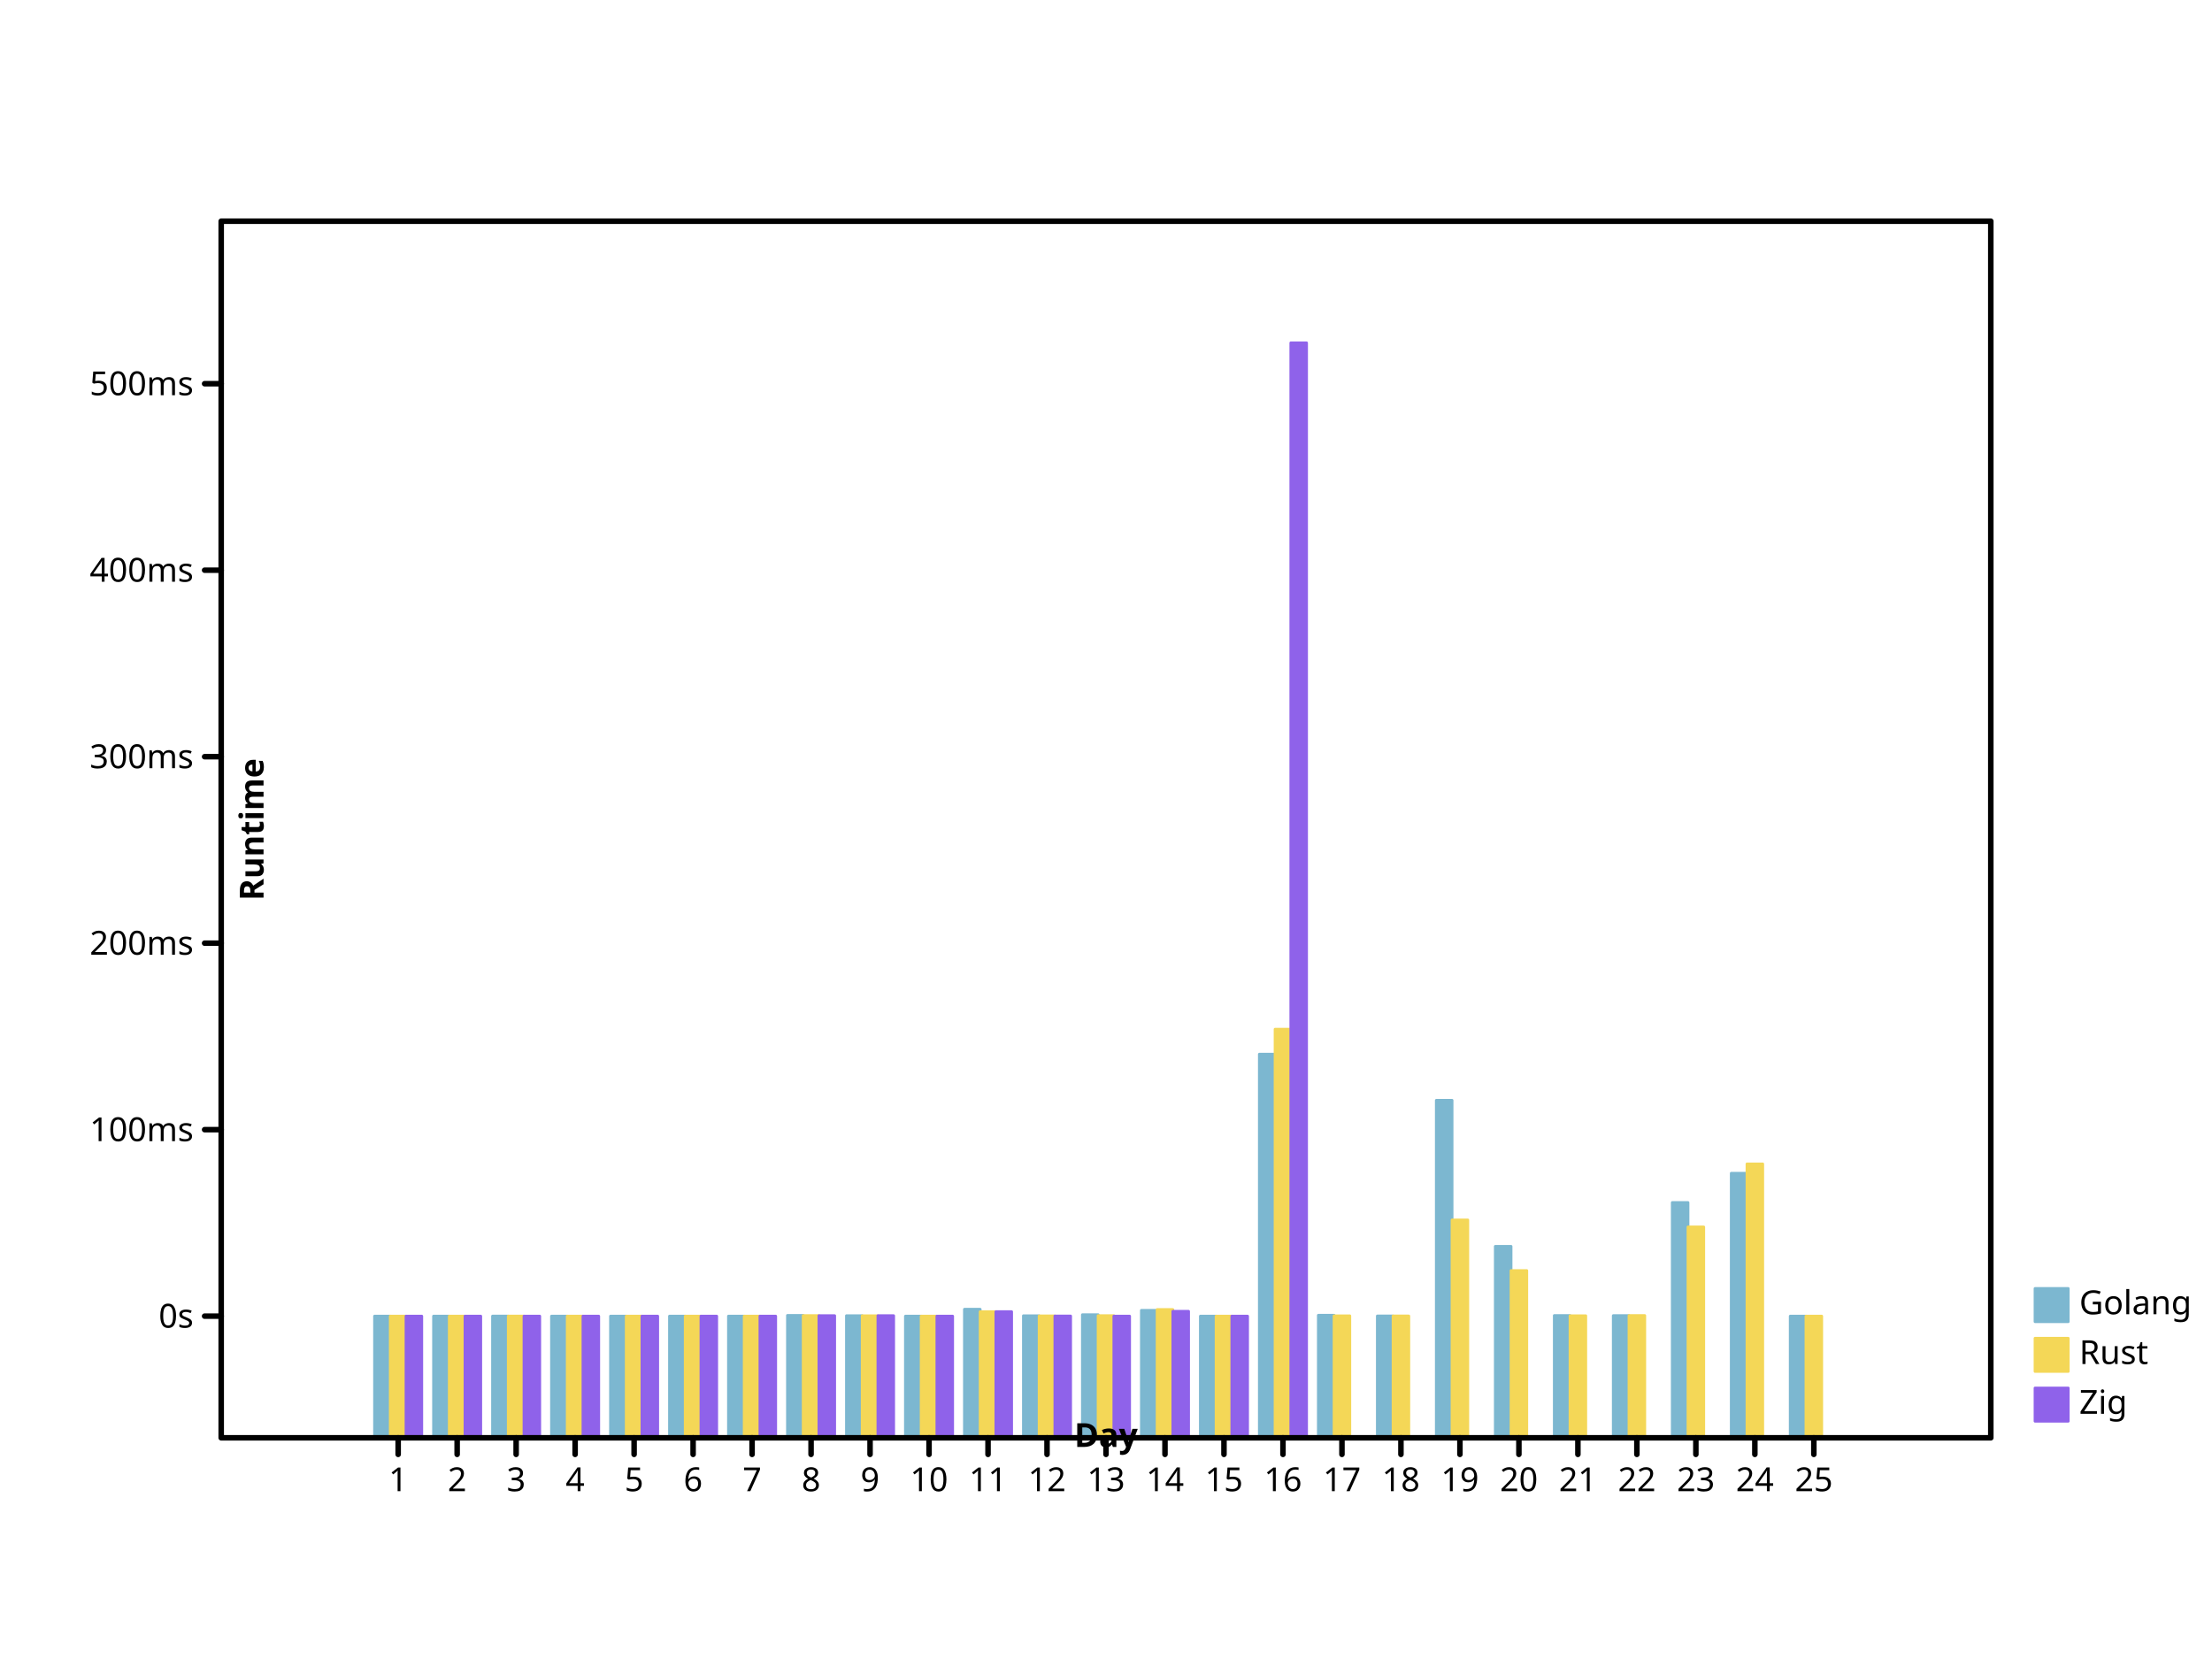
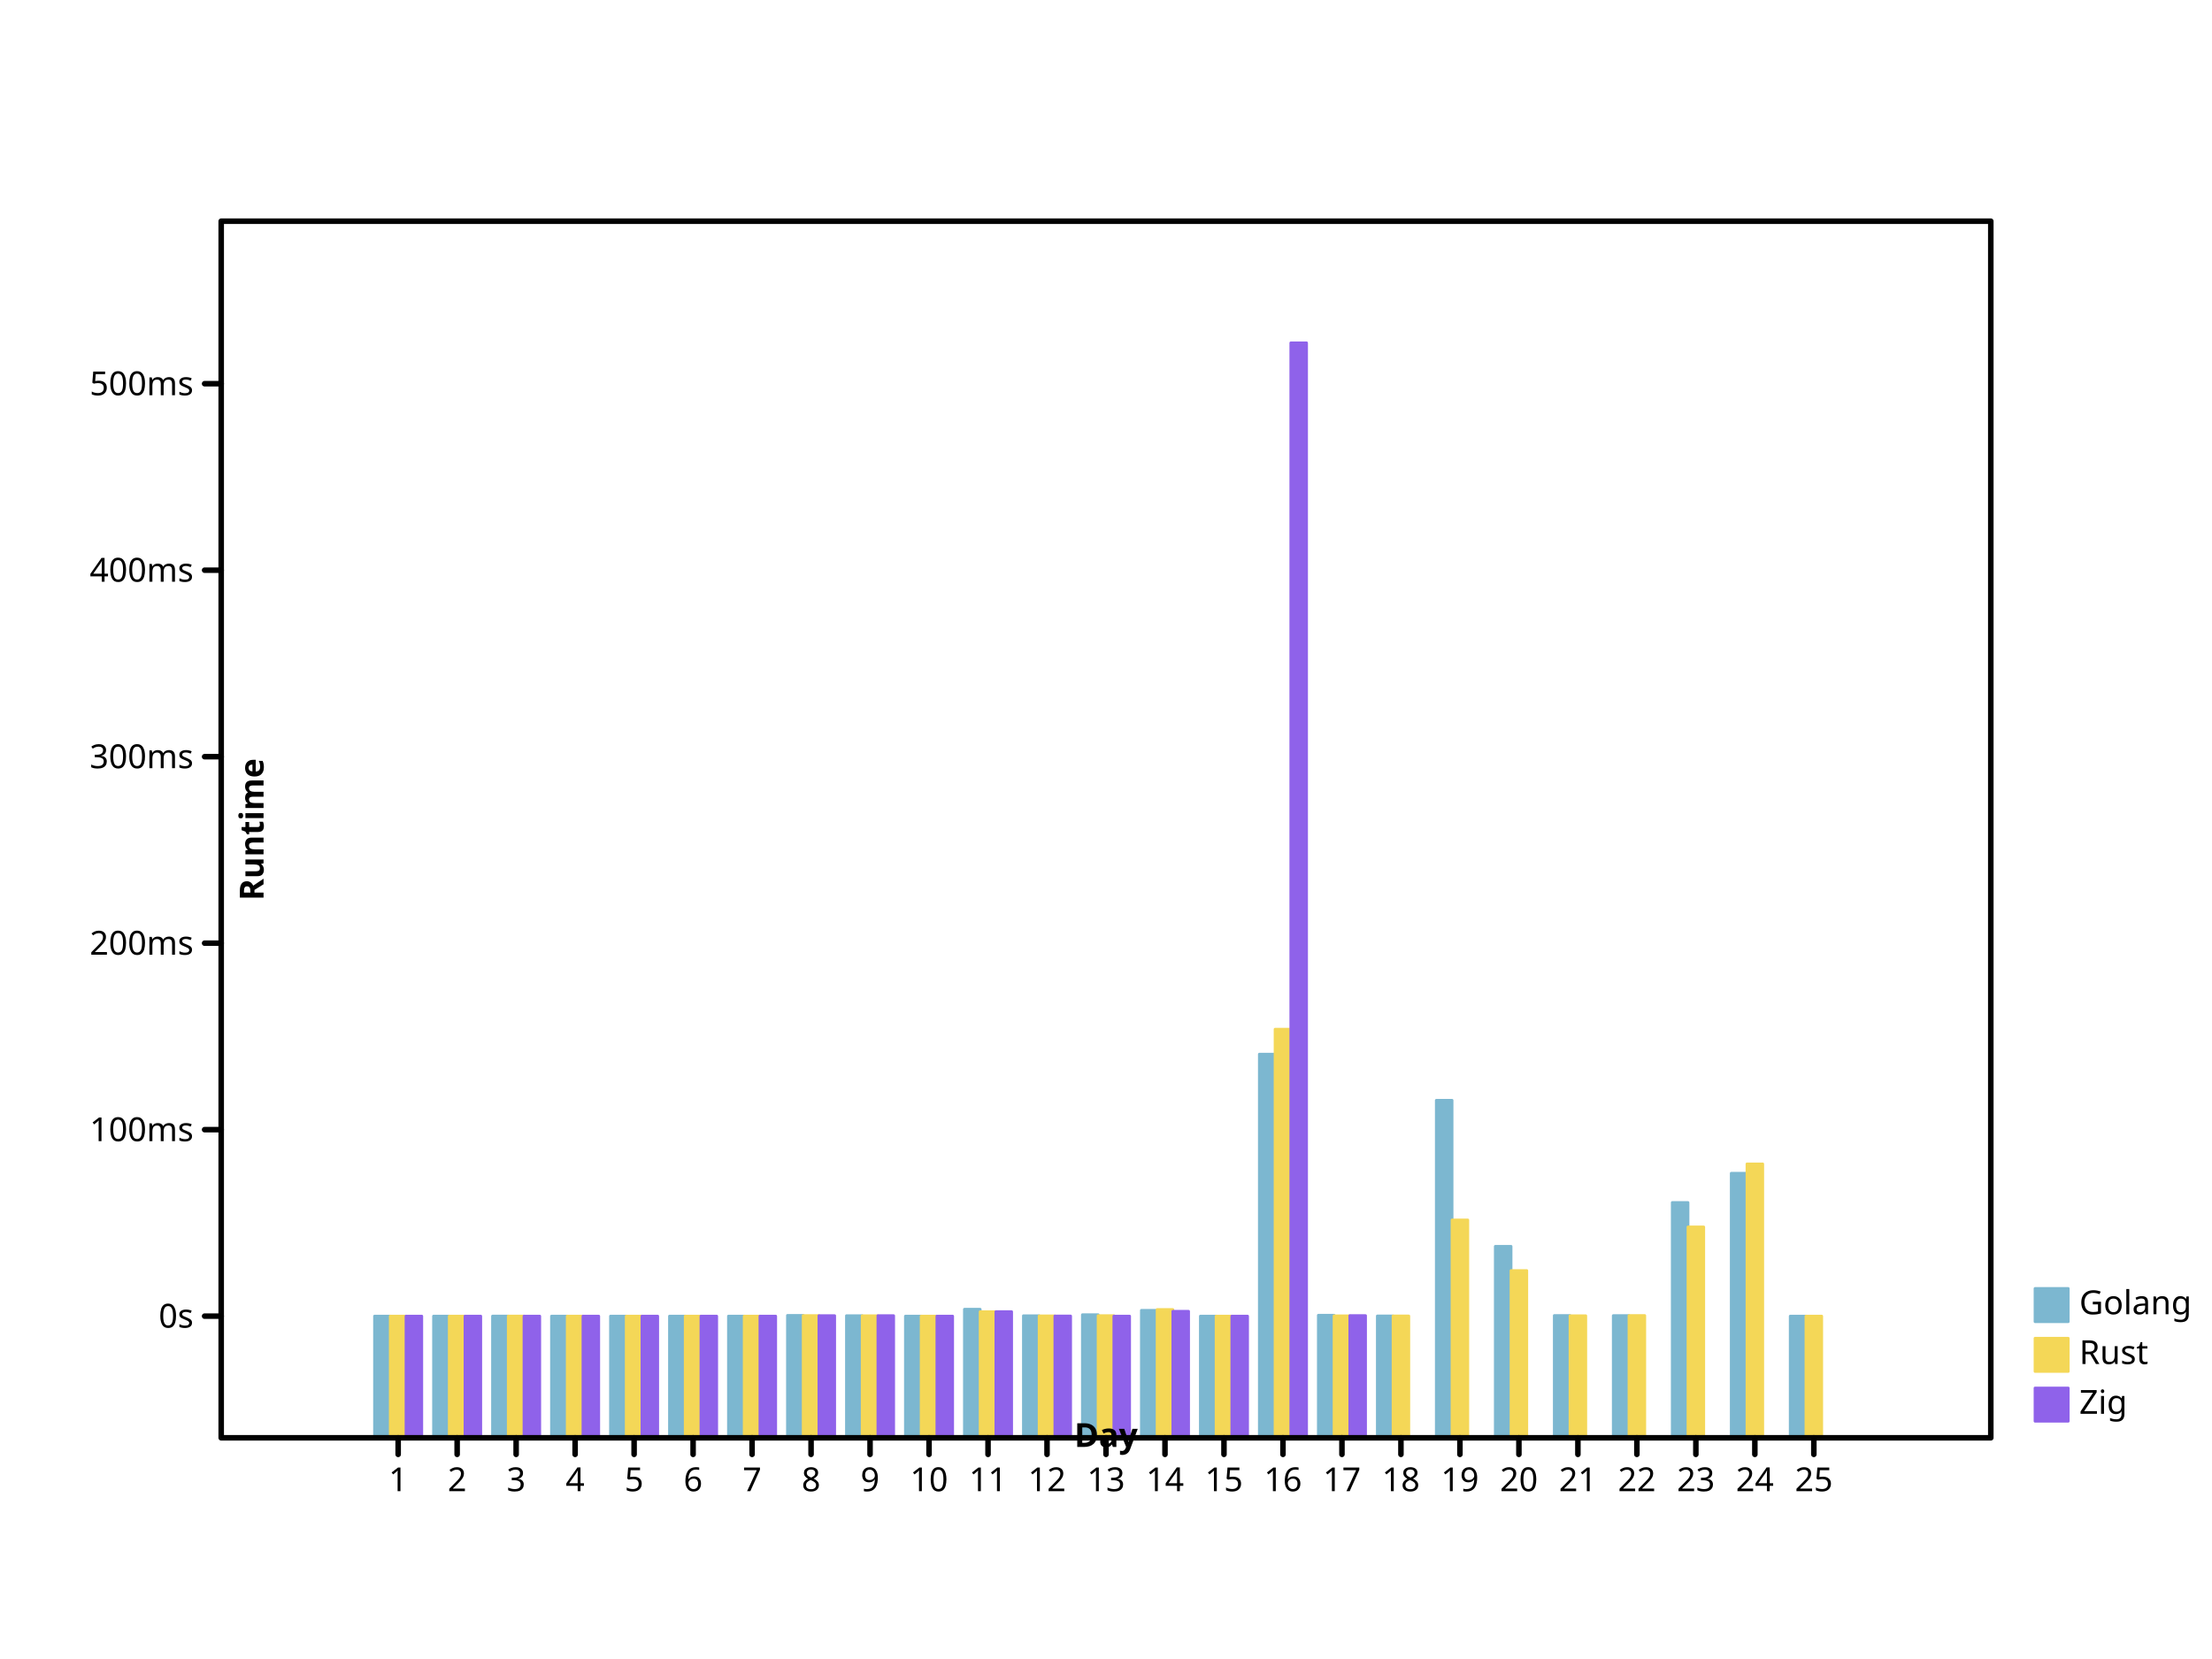
- <svg xmlns="http://www.w3.org/2000/svg" preserveAspectRatio="xMidYMid meet" width="800" height="600" viewbox="0 0 800 600">
+ <svg xmlns="http://www.w3.org/2000/svg" width="800" height="600" viewbox="0 0 800 600" preserveAspectRatio="xMidYMid meet">
  <defs>
-     <marker id="circle" viewBox="0 0 10 10 " refX="5" refY="5" markerUnits="userSpaceOnUse" markerWidth="2%" markerHeight="2%">
-       <circle r="3" fill="none" stroke="black" cx="5" cy="5" />
+     <marker refY="5" markerUnits="userSpaceOnUse" markerWidth="2%" markerHeight="2%" id="circle" viewBox="0 0 10 10 " refX="5">
+       <circle cy="5" r="3" fill="none" stroke="black" cx="5" />
    </marker>
-     <marker refY="5" markerUnits="userSpaceOnUse" markerWidth="2%" markerHeight="2%" id="filled-circle" viewBox="0 0 10 10 " refX="5">
+     <marker markerHeight="2%" id="filled-circle" viewBox="0 0 10 10 " refX="5" refY="5" markerUnits="userSpaceOnUse" markerWidth="2%">
      <circle cx="5" cy="5" r="3" fill="black" stroke="none" />
    </marker>
-     <marker viewBox="0 0 10 10 " refX="5" refY="5" markerUnits="userSpaceOnUse" markerWidth="2%" markerHeight="2%" id="square">
-       <rect y="2" width="6" height="6" fill="none" stroke="black" x="2" />
+     <marker refX="5" refY="5" markerUnits="userSpaceOnUse" markerWidth="2%" markerHeight="2%" id="square" viewBox="0 0 10 10 ">
+       <rect fill="none" stroke="black" x="2" y="2" width="6" height="6" />
    </marker>
    <marker refY="5" markerUnits="userSpaceOnUse" markerWidth="2%" markerHeight="2%" id="filled-square" viewBox="0 0 10 10 " refX="5">
-       <rect y="2" width="6" height="6" fill="black" stroke="none" x="2" />
+       <rect height="6" fill="black" stroke="none" x="2" y="2" width="6" />
    </marker>
  </defs>
-   <g stroke-linejoin="round" transform="translate(80 520 )scale(1 -1 )" fill="hsl(198, 47%, 65%)" stroke="hsl(198, 47%, 65%)" stroke-width="1px" stroke-linecap="round">
-     <rect height="4.400604e+01" vector-effect="non-scaling-stroke" x="5.546667e+01" y="0" width="5.688889e+00" />
-     <rect height="4.400127e+01" vector-effect="non-scaling-stroke" x="7.680000e+01" y="0" width="5.688889e+00" />
-     <rect y="0" width="5.688889e+00" height="4.401595e+01" vector-effect="non-scaling-stroke" x="9.813333e+01" />
-     <rect vector-effect="non-scaling-stroke" x="1.194667e+02" y="0" width="5.688889e+00" height="4.400598e+01" />
-     <rect vector-effect="non-scaling-stroke" x="1.408000e+02" y="0" width="5.688889e+00" height="4.400321e+01" />
-     <rect vector-effect="non-scaling-stroke" x="1.621333e+02" y="0" width="5.688889e+00" height="4.400319e+01" />
-     <rect y="0" width="5.688889e+00" height="4.400958e+01" vector-effect="non-scaling-stroke" x="1.834667e+02" />
+   <g stroke-linecap="round" stroke-linejoin="round" transform="translate(80 520 )scale(1 -1 )" fill="hsl(198, 47%, 65%)" stroke="hsl(198, 47%, 65%)" stroke-width="1px">
+     <rect vector-effect="non-scaling-stroke" x="5.546667e+01" y="0" width="5.688889e+00" height="4.400604e+01" />
+     <rect x="7.680000e+01" y="0" width="5.688889e+00" height="4.400127e+01" vector-effect="non-scaling-stroke" />
+     <rect x="9.813333e+01" y="0" width="5.688889e+00" height="4.401595e+01" vector-effect="non-scaling-stroke" />
+     <rect x="1.194667e+02" y="0" width="5.688889e+00" height="4.400598e+01" vector-effect="non-scaling-stroke" />
+     <rect y="0" width="5.688889e+00" height="4.400321e+01" vector-effect="non-scaling-stroke" x="1.408000e+02" />
+     <rect height="4.400319e+01" vector-effect="non-scaling-stroke" x="1.621333e+02" y="0" width="5.688889e+00" />
+     <rect vector-effect="non-scaling-stroke" x="1.834667e+02" y="0" width="5.688889e+00" height="4.400958e+01" />
    <rect vector-effect="non-scaling-stroke" x="2.048000e+02" y="0" width="5.688889e+00" height="4.426172e+01" />
-     <rect x="2.261333e+02" y="0" width="5.688889e+00" height="4.415742e+01" vector-effect="non-scaling-stroke" />
+     <rect vector-effect="non-scaling-stroke" x="2.261333e+02" y="0" width="5.688889e+00" height="4.415742e+01" />
    <rect vector-effect="non-scaling-stroke" x="2.474667e+02" y="0" width="5.688889e+00" height="4.400055e+01" />
-     <rect x="2.688000e+02" y="0" width="5.688889e+00" height="4.648757e+01" vector-effect="non-scaling-stroke" />
-     <rect height="4.413994e+01" vector-effect="non-scaling-stroke" x="2.901333e+02" y="0" width="5.688889e+00" />
-     <rect height="4.451495e+01" vector-effect="non-scaling-stroke" x="3.114667e+02" y="0" width="5.688889e+00" />
-     <rect height="4.609563e+01" vector-effect="non-scaling-stroke" x="3.328000e+02" y="0" width="5.688889e+00" />
-     <rect vector-effect="non-scaling-stroke" x="3.541333e+02" y="0" width="5.688889e+00" height="4.400128e+01" />
+     <rect height="4.648757e+01" vector-effect="non-scaling-stroke" x="2.688000e+02" y="0" width="5.688889e+00" />
+     <rect width="5.688889e+00" height="4.413994e+01" vector-effect="non-scaling-stroke" x="2.901333e+02" y="0" />
+     <rect vector-effect="non-scaling-stroke" x="3.114667e+02" y="0" width="5.688889e+00" height="4.451495e+01" />
+     <rect vector-effect="non-scaling-stroke" x="3.328000e+02" y="0" width="5.688889e+00" height="4.609563e+01" />
+     <rect height="4.400128e+01" vector-effect="non-scaling-stroke" x="3.541333e+02" y="0" width="5.688889e+00" />
    <rect width="5.688889e+00" height="1.387415e+02" vector-effect="non-scaling-stroke" x="3.754667e+02" y="0" />
-     <rect vector-effect="non-scaling-stroke" x="3.968000e+02" y="0" width="5.688889e+00" height="4.431564e+01" />
-     <rect y="0" width="5.688889e+00" height="4.405911e+01" vector-effect="non-scaling-stroke" x="4.181333e+02" />
-     <rect vector-effect="non-scaling-stroke" x="4.394667e+02" y="0" width="5.688889e+00" height="1.220573e+02" />
-     <rect x="4.608000e+02" y="0" width="5.688889e+00" height="6.924531e+01" vector-effect="non-scaling-stroke" />
-     <rect vector-effect="non-scaling-stroke" x="4.821333e+02" y="0" width="5.688889e+00" height="4.422195e+01" />
-     <rect vector-effect="non-scaling-stroke" x="5.034667e+02" y="0" width="5.688889e+00" height="4.418540e+01" />
-     <rect width="5.688889e+00" height="8.509058e+01" vector-effect="non-scaling-stroke" x="5.248000e+02" y="0" />
-     <rect y="0" width="5.688889e+00" height="9.567921e+01" vector-effect="non-scaling-stroke" x="5.461333e+02" />
-     <rect y="0" width="5.688889e+00" height="4.400112e+01" vector-effect="non-scaling-stroke" x="5.674667e+02" />
+     <rect y="0" width="5.688889e+00" height="4.431564e+01" vector-effect="non-scaling-stroke" x="3.968000e+02" />
+     <rect vector-effect="non-scaling-stroke" x="4.181333e+02" y="0" width="5.688889e+00" height="4.405911e+01" />
+     <rect height="1.220573e+02" vector-effect="non-scaling-stroke" x="4.394667e+02" y="0" width="5.688889e+00" />
+     <rect height="6.924531e+01" vector-effect="non-scaling-stroke" x="4.608000e+02" y="0" width="5.688889e+00" />
+     <rect y="0" width="5.688889e+00" height="4.422195e+01" vector-effect="non-scaling-stroke" x="4.821333e+02" />
+     <rect y="0" width="5.688889e+00" height="4.418540e+01" vector-effect="non-scaling-stroke" x="5.034667e+02" />
+     <rect x="5.248000e+02" y="0" width="5.688889e+00" height="8.509058e+01" vector-effect="non-scaling-stroke" />
+     <rect vector-effect="non-scaling-stroke" x="5.461333e+02" y="0" width="5.688889e+00" height="9.567921e+01" />
+     <rect height="4.400112e+01" vector-effect="non-scaling-stroke" x="5.674667e+02" y="0" width="5.688889e+00" />
  </g>
-   <g fill="hsl(49, 88%, 65%)" stroke="hsl(49, 88%, 65%)" stroke-width="1px" stroke-linecap="round" stroke-linejoin="round" transform="translate(80 520 )scale(1 -1 )">
-     <rect x="6.115556e+01" y="0" width="5.688889e+00" height="4.400421e+01" vector-effect="non-scaling-stroke" />
-     <rect vector-effect="non-scaling-stroke" x="8.248889e+01" y="0" width="5.688889e+00" height="4.400043e+01" />
-     <rect y="0" width="5.688889e+00" height="4.403102e+01" vector-effect="non-scaling-stroke" x="1.038222e+02" />
+   <g stroke-linejoin="round" transform="translate(80 520 )scale(1 -1 )" fill="hsl(49, 88%, 65%)" stroke="hsl(49, 88%, 65%)" stroke-width="1px" stroke-linecap="round">
+     <rect height="4.400421e+01" vector-effect="non-scaling-stroke" x="6.115556e+01" y="0" width="5.688889e+00" />
+     <rect x="8.248889e+01" y="0" width="5.688889e+00" height="4.400043e+01" vector-effect="non-scaling-stroke" />
+     <rect width="5.688889e+00" height="4.403102e+01" vector-effect="non-scaling-stroke" x="1.038222e+02" y="0" />
    <rect vector-effect="non-scaling-stroke" x="1.251556e+02" y="0" width="5.688889e+00" height="4.400404e+01" />
-     <rect vector-effect="non-scaling-stroke" x="1.464889e+02" y="0" width="5.688889e+00" height="4.400221e+01" />
-     <rect x="1.678222e+02" y="0" width="5.688889e+00" height="4.400379e+01" vector-effect="non-scaling-stroke" />
-     <rect width="5.688889e+00" height="4.400537e+01" vector-effect="non-scaling-stroke" x="1.891556e+02" y="0" />
-     <rect width="5.688889e+00" height="4.419925e+01" vector-effect="non-scaling-stroke" x="2.104889e+02" y="0" />
-     <rect vector-effect="non-scaling-stroke" x="2.318222e+02" y="0" width="5.688889e+00" height="4.412653e+01" />
-     <rect x="2.531556e+02" y="0" width="5.688889e+00" height="4.400044e+01" vector-effect="non-scaling-stroke" />
-     <rect vector-effect="non-scaling-stroke" x="2.744889e+02" y="0" width="5.688889e+00" height="4.560524e+01" />
-     <rect height="4.408313e+01" vector-effect="non-scaling-stroke" x="2.958222e+02" y="0" width="5.688889e+00" />
-     <rect y="0" width="5.688889e+00" height="4.417101e+01" vector-effect="non-scaling-stroke" x="3.171556e+02" />
-     <rect height="4.638157e+01" vector-effect="non-scaling-stroke" x="3.384889e+02" y="0" width="5.688889e+00" />
-     <rect vector-effect="non-scaling-stroke" x="3.598222e+02" y="0" width="5.688889e+00" height="4.400061e+01" />
-     <rect y="0" width="5.688889e+00" height="1.477691e+02" vector-effect="non-scaling-stroke" x="3.811556e+02" />
-     <rect x="4.024889e+02" y="0" width="5.688889e+00" height="4.411254e+01" vector-effect="non-scaling-stroke" />
-     <rect x="4.238222e+02" y="0" width="5.688889e+00" height="4.405852e+01" vector-effect="non-scaling-stroke" />
-     <rect y="0" width="5.688889e+00" height="7.877606e+01" vector-effect="non-scaling-stroke" x="4.451556e+02" />
-     <rect height="6.048014e+01" vector-effect="non-scaling-stroke" x="4.664889e+02" y="0" width="5.688889e+00" />
+     <rect y="0" width="5.688889e+00" height="4.400221e+01" vector-effect="non-scaling-stroke" x="1.464889e+02" />
+     <rect width="5.688889e+00" height="4.400379e+01" vector-effect="non-scaling-stroke" x="1.678222e+02" y="0" />
+     <rect vector-effect="non-scaling-stroke" x="1.891556e+02" y="0" width="5.688889e+00" height="4.400537e+01" />
+     <rect vector-effect="non-scaling-stroke" x="2.104889e+02" y="0" width="5.688889e+00" height="4.419925e+01" />
+     <rect x="2.318222e+02" y="0" width="5.688889e+00" height="4.412653e+01" vector-effect="non-scaling-stroke" />
+     <rect y="0" width="5.688889e+00" height="4.400044e+01" vector-effect="non-scaling-stroke" x="2.531556e+02" />
+     <rect width="5.688889e+00" height="4.560524e+01" vector-effect="non-scaling-stroke" x="2.744889e+02" y="0" />
+     <rect y="0" width="5.688889e+00" height="4.408313e+01" vector-effect="non-scaling-stroke" x="2.958222e+02" />
+     <rect width="5.688889e+00" height="4.417101e+01" vector-effect="non-scaling-stroke" x="3.171556e+02" y="0" />
+     <rect vector-effect="non-scaling-stroke" x="3.384889e+02" y="0" width="5.688889e+00" height="4.638157e+01" />
+     <rect height="4.400061e+01" vector-effect="non-scaling-stroke" x="3.598222e+02" y="0" width="5.688889e+00" />
+     <rect vector-effect="non-scaling-stroke" x="3.811556e+02" y="0" width="5.688889e+00" height="1.477691e+02" />
+     <rect vector-effect="non-scaling-stroke" x="4.024889e+02" y="0" width="5.688889e+00" height="4.411254e+01" />
+     <rect width="5.688889e+00" height="4.405852e+01" vector-effect="non-scaling-stroke" x="4.238222e+02" y="0" />
+     <rect vector-effect="non-scaling-stroke" x="4.451556e+02" y="0" width="5.688889e+00" height="7.877606e+01" />
+     <rect y="0" width="5.688889e+00" height="6.048014e+01" vector-effect="non-scaling-stroke" x="4.664889e+02" />
    <rect vector-effect="non-scaling-stroke" x="4.878222e+02" y="0" width="5.688889e+00" height="4.413731e+01" />
-     <rect vector-effect="non-scaling-stroke" x="5.091556e+02" y="0" width="5.688889e+00" height="4.421366e+01" />
-     <rect vector-effect="non-scaling-stroke" x="5.304889e+02" y="0" width="5.688889e+00" height="7.624987e+01" />
-     <rect vector-effect="non-scaling-stroke" x="5.518222e+02" y="0" width="5.688889e+00" height="9.905164e+01" />
-     <rect width="5.688889e+00" height="4.400095e+01" vector-effect="non-scaling-stroke" x="5.731556e+02" y="0" />
+     <rect height="4.421366e+01" vector-effect="non-scaling-stroke" x="5.091556e+02" y="0" width="5.688889e+00" />
+     <rect width="5.688889e+00" height="7.624987e+01" vector-effect="non-scaling-stroke" x="5.304889e+02" y="0" />
+     <rect x="5.518222e+02" y="0" width="5.688889e+00" height="9.905164e+01" vector-effect="non-scaling-stroke" />
+     <rect vector-effect="non-scaling-stroke" x="5.731556e+02" y="0" width="5.688889e+00" height="4.400095e+01" />
  </g>
-   <g transform="translate(80 520 )scale(1 -1 )" fill="hsl(260, 76%, 65%)" stroke="hsl(260, 76%, 65%)" stroke-width="1px" stroke-linecap="round" stroke-linejoin="round">
-     <rect width="5.688889e+00" height="4.400422e+01" vector-effect="non-scaling-stroke" x="6.684444e+01" y="0" />
-     <rect x="8.817778e+01" y="0" width="5.688889e+00" height="4.400128e+01" vector-effect="non-scaling-stroke" />
-     <rect vector-effect="non-scaling-stroke" x="1.095111e+02" y="0" width="5.688889e+00" height="4.400735e+01" />
-     <rect width="5.688889e+00" height="4.400409e+01" vector-effect="non-scaling-stroke" x="1.308444e+02" y="0" />
-     <rect width="5.688889e+00" height="4.400193e+01" vector-effect="non-scaling-stroke" x="1.521778e+02" y="0" />
-     <rect y="0" width="5.688889e+00" height="4.400298e+01" vector-effect="non-scaling-stroke" x="1.735111e+02" />
-     <rect y="0" width="5.688889e+00" height="4.400643e+01" vector-effect="non-scaling-stroke" x="1.948444e+02" />
-     <rect width="5.688889e+00" height="4.416911e+01" vector-effect="non-scaling-stroke" x="2.161778e+02" y="0" />
-     <rect vector-effect="non-scaling-stroke" x="2.375111e+02" y="0" width="5.688889e+00" height="4.416330e+01" />
-     <rect vector-effect="non-scaling-stroke" x="2.588444e+02" y="0" width="5.688889e+00" height="4.400038e+01" />
-     <rect height="4.561432e+01" vector-effect="non-scaling-stroke" x="2.801778e+02" y="0" width="5.688889e+00" />
-     <rect y="0" width="5.688889e+00" height="4.404715e+01" vector-effect="non-scaling-stroke" x="3.015111e+02" />
-     <rect vector-effect="non-scaling-stroke" x="3.228444e+02" y="0" width="5.688889e+00" height="4.400473e+01" />
-     <rect y="0" width="5.688889e+00" height="4.574830e+01" vector-effect="non-scaling-stroke" x="3.441778e+02" />
-     <rect x="3.655111e+02" y="0" width="5.688889e+00" height="4.400061e+01" vector-effect="non-scaling-stroke" />
-     <rect height="396" vector-effect="non-scaling-stroke" x="3.868444e+02" y="0" width="5.688889e+00" />
+   <g stroke-width="1px" stroke-linecap="round" stroke-linejoin="round" transform="translate(80 520 )scale(1 -1 )" fill="hsl(260, 76%, 65%)" stroke="hsl(260, 76%, 65%)">
+     <rect vector-effect="non-scaling-stroke" x="6.684444e+01" y="0" width="5.688889e+00" height="4.400422e+01" />
+     <rect height="4.400128e+01" vector-effect="non-scaling-stroke" x="8.817778e+01" y="0" width="5.688889e+00" />
+     <rect width="5.688889e+00" height="4.400735e+01" vector-effect="non-scaling-stroke" x="1.095111e+02" y="0" />
+     <rect y="0" width="5.688889e+00" height="4.400409e+01" vector-effect="non-scaling-stroke" x="1.308444e+02" />
+     <rect y="0" width="5.688889e+00" height="4.400193e+01" vector-effect="non-scaling-stroke" x="1.521778e+02" />
+     <rect height="4.400298e+01" vector-effect="non-scaling-stroke" x="1.735111e+02" y="0" width="5.688889e+00" />
+     <rect vector-effect="non-scaling-stroke" x="1.948444e+02" y="0" width="5.688889e+00" height="4.400643e+01" />
+     <rect y="0" width="5.688889e+00" height="4.416911e+01" vector-effect="non-scaling-stroke" x="2.161778e+02" />
+     <rect x="2.375111e+02" y="0" width="5.688889e+00" height="4.416330e+01" vector-effect="non-scaling-stroke" />
+     <rect y="0" width="5.688889e+00" height="4.400038e+01" vector-effect="non-scaling-stroke" x="2.588444e+02" />
+     <rect vector-effect="non-scaling-stroke" x="2.801778e+02" y="0" width="5.688889e+00" height="4.561432e+01" />
+     <rect height="4.404715e+01" vector-effect="non-scaling-stroke" x="3.015111e+02" y="0" width="5.688889e+00" />
+     <rect height="4.400473e+01" vector-effect="non-scaling-stroke" x="3.228444e+02" y="0" width="5.688889e+00" />
+     <rect vector-effect="non-scaling-stroke" x="3.441778e+02" y="0" width="5.688889e+00" height="4.574830e+01" />
+     <rect y="0" width="5.688889e+00" height="4.400061e+01" vector-effect="non-scaling-stroke" x="3.655111e+02" />
+     <rect x="3.868444e+02" y="0" width="5.688889e+00" height="396" vector-effect="non-scaling-stroke" />
+     <rect y="0" width="5.688889e+00" height="4.418659e+01" vector-effect="non-scaling-stroke" x="4.081778e+02" />
  </g>
-   <g stroke-linejoin="round" font-size="12px" font-weight="normal" dominant-baseline="hanging" stroke="hsl(198, 47%, 65%)" font-style="normal" text-anchor="start" fill="hsl(198, 47%, 65%)" stroke-width="1px" stroke-linecap="round" font-family="sans-serif">
-     <rect width="12" height="12" vector-effect="non-scaling-stroke" x="736" y="466" />
+   <g stroke-width="1px" stroke="hsl(198, 47%, 65%)" stroke-linecap="round" font-family="sans-serif" font-style="normal" font-size="12px" font-weight="normal" stroke-linejoin="round" text-anchor="start" dominant-baseline="hanging" fill="hsl(198, 47%, 65%)">
+     <rect vector-effect="non-scaling-stroke" x="736" y="466" width="12" height="12" />
    <g fill="black" stroke="black">
      <text stroke="none" vector-effect="non-scaling-stroke" x="752" y="466" dominant-baseline="hanging">Golang</text>
    </g>
-     <g stroke-width="1px" stroke="hsl(49, 88%, 65%)" font-weight="normal" font-family="sans-serif" font-style="normal" text-anchor="start" stroke-linejoin="round" dominant-baseline="hanging" font-size="12px" fill="hsl(49, 88%, 65%)" stroke-linecap="round">
+     <g text-anchor="start" dominant-baseline="hanging" font-size="12px" font-weight="normal" stroke-width="1px" font-family="sans-serif" fill="hsl(49, 88%, 65%)" stroke="hsl(49, 88%, 65%)" stroke-linejoin="round" font-style="normal" stroke-linecap="round">
      <rect y="484" width="12" height="12" vector-effect="non-scaling-stroke" x="736" />
      <g stroke="black" fill="black">
-         <text vector-effect="non-scaling-stroke" x="752" y="484" dominant-baseline="hanging" stroke="none">Rust</text>
+         <text y="484" dominant-baseline="hanging" stroke="none" vector-effect="non-scaling-stroke" x="752">Rust</text>
      </g>
-       <g font-style="normal" text-anchor="start" font-weight="normal" stroke="hsl(260, 76%, 65%)" stroke-width="1px" stroke-linecap="round" stroke-linejoin="round" font-family="sans-serif" font-size="12px" fill="hsl(260, 76%, 65%)" dominant-baseline="hanging">
-         <rect vector-effect="non-scaling-stroke" x="736" y="502" width="12" height="12" />
+       <g font-size="12px" stroke="hsl(260, 76%, 65%)" text-anchor="start" dominant-baseline="hanging" stroke-width="1px" stroke-linecap="round" font-weight="normal" fill="hsl(260, 76%, 65%)" stroke-linejoin="round" font-family="sans-serif" font-style="normal">
+         <rect y="502" width="12" height="12" vector-effect="non-scaling-stroke" x="736" />
        <g stroke="black" fill="black">
-           <text y="502" dominant-baseline="hanging" stroke="none" vector-effect="non-scaling-stroke" x="752">Zig</text>
-           <g stroke-linecap="round" font-family="sans-serif" dominant-baseline="hanging" stroke-linejoin="round" font-size="12px" font-style="normal" font-weight="normal" fill="none" text-anchor="start" stroke-width="2px">
+           <text vector-effect="non-scaling-stroke" x="752" y="502" dominant-baseline="hanging" stroke="none">Zig</text>
+           <g stroke-linejoin="round" font-weight="normal" stroke-linecap="round" font-style="normal" font-size="12px" fill="none" dominant-baseline="hanging" text-anchor="start" stroke-width="2px" font-family="sans-serif">
            <rect vector-effect="non-scaling-stroke" x="80" y="80" width="640" height="440" />
          </g>
-           <g transform="translate(80 520 )scale(1 -1 )" font-weight="normal" text-anchor="start" font-family="sans-serif" stroke-width="2px" stroke-linecap="round" stroke-linejoin="round" font-size="12px" stroke="black" dominant-baseline="hanging" font-style="normal" fill="none">
+           <g fill="none" stroke="black" stroke-linejoin="round" text-anchor="start" font-style="normal" stroke-width="2px" font-family="sans-serif" dominant-baseline="hanging" transform="translate(80 520 )scale(1 -1 )" font-weight="normal" stroke-linecap="round" font-size="12px">
            <path vector-effect="non-scaling-stroke" d="M64,0 L64,-6 M8.533333e+01,0 L8.533333e+01,-6 M1.066667e+02,0 L1.066667e+02,-6 M128,0 L128,-6 M1.493333e+02,0 L1.493333e+02,-6 M1.706667e+02,0 L1.706667e+02,-6 M192,0 L192,-6 M2.133333e+02,0 L2.133333e+02,-6 M2.346667e+02,0 L2.346667e+02,-6 M256,0 L256,-6 M2.773333e+02,0 L2.773333e+02,-6 M2.986667e+02,0 L2.986667e+02,-6 M320,0 L320,-6 M3.413333e+02,0 L3.413333e+02,-6 M3.626667e+02,0 L3.626667e+02,-6 M384,0 L384,-6 M4.053333e+02,0 L4.053333e+02,-6 M4.266667e+02,0 L4.266667e+02,-6 M448,0 L448,-6 M4.693333e+02,0 L4.693333e+02,-6 M4.906667e+02,0 L4.906667e+02,-6 M512,0 L512,-6 M5.333333e+02,0 L5.333333e+02,-6 M5.546667e+02,0 L5.546667e+02,-6 M576,0 L576,-6 " />
          </g>
-           <g text-anchor="middle" stroke-width="2px" stroke="black" dominant-baseline="hanging" font-size="12px" font-style="normal" fill="black" stroke-linecap="round" stroke-linejoin="round" transform="translate(80 520 )scale(1 1 )" font-weight="normal" font-family="sans-serif">
-             <text dominant-baseline="hanging" stroke="none" vector-effect="non-scaling-stroke" x="64" y="10">1</text>
+           <g fill="black" stroke="black" stroke-linejoin="round" text-anchor="middle" transform="translate(80 520 )scale(1 1 )" stroke-width="2px" stroke-linecap="round" font-family="sans-serif" dominant-baseline="hanging" font-size="12px" font-style="normal" font-weight="normal">
+             <text y="10" dominant-baseline="hanging" stroke="none" vector-effect="non-scaling-stroke" x="64">1</text>
            <text vector-effect="non-scaling-stroke" x="8.533333e+01" y="10" dominant-baseline="hanging" stroke="none">2</text>
-             <text dominant-baseline="hanging" stroke="none" vector-effect="non-scaling-stroke" x="1.066667e+02" y="10">3</text>
-             <text dominant-baseline="hanging" stroke="none" vector-effect="non-scaling-stroke" x="128" y="10">4</text>
+             <text vector-effect="non-scaling-stroke" x="1.066667e+02" y="10" dominant-baseline="hanging" stroke="none">3</text>
+             <text x="128" y="10" dominant-baseline="hanging" stroke="none" vector-effect="non-scaling-stroke">4</text>
            <text stroke="none" vector-effect="non-scaling-stroke" x="1.493333e+02" y="10" dominant-baseline="hanging">5</text>
-             <text x="1.706667e+02" y="10" dominant-baseline="hanging" stroke="none" vector-effect="non-scaling-stroke">6</text>
-             <text dominant-baseline="hanging" stroke="none" vector-effect="non-scaling-stroke" x="192" y="10">7</text>
-             <text stroke="none" vector-effect="non-scaling-stroke" x="2.133333e+02" y="10" dominant-baseline="hanging">8</text>
-             <text vector-effect="non-scaling-stroke" x="2.346667e+02" y="10" dominant-baseline="hanging" stroke="none">9</text>
-             <text stroke="none" vector-effect="non-scaling-stroke" x="256" y="10" dominant-baseline="hanging">10</text>
-             <text y="10" dominant-baseline="hanging" stroke="none" vector-effect="non-scaling-stroke" x="2.773333e+02">11</text>
-             <text vector-effect="non-scaling-stroke" x="2.986667e+02" y="10" dominant-baseline="hanging" stroke="none">12</text>
-             <text y="10" dominant-baseline="hanging" stroke="none" vector-effect="non-scaling-stroke" x="320">13</text>
-             <text dominant-baseline="hanging" stroke="none" vector-effect="non-scaling-stroke" x="3.413333e+02" y="10">14</text>
+             <text dominant-baseline="hanging" stroke="none" vector-effect="non-scaling-stroke" x="1.706667e+02" y="10">6</text>
+             <text y="10" dominant-baseline="hanging" stroke="none" vector-effect="non-scaling-stroke" x="192">7</text>
+             <text dominant-baseline="hanging" stroke="none" vector-effect="non-scaling-stroke" x="2.133333e+02" y="10">8</text>
+             <text stroke="none" vector-effect="non-scaling-stroke" x="2.346667e+02" y="10" dominant-baseline="hanging">9</text>
+             <text vector-effect="non-scaling-stroke" x="256" y="10" dominant-baseline="hanging" stroke="none">10</text>
+             <text stroke="none" vector-effect="non-scaling-stroke" x="2.773333e+02" y="10" dominant-baseline="hanging">11</text>
+             <text stroke="none" vector-effect="non-scaling-stroke" x="2.986667e+02" y="10" dominant-baseline="hanging">12</text>
+             <text stroke="none" vector-effect="non-scaling-stroke" x="320" y="10" dominant-baseline="hanging">13</text>
+             <text stroke="none" vector-effect="non-scaling-stroke" x="3.413333e+02" y="10" dominant-baseline="hanging">14</text>
            <text y="10" dominant-baseline="hanging" stroke="none" vector-effect="non-scaling-stroke" x="3.626667e+02">15</text>
-             <text vector-effect="non-scaling-stroke" x="384" y="10" dominant-baseline="hanging" stroke="none">16</text>
-             <text stroke="none" vector-effect="non-scaling-stroke" x="4.053333e+02" y="10" dominant-baseline="hanging">17</text>
-             <text y="10" dominant-baseline="hanging" stroke="none" vector-effect="non-scaling-stroke" x="4.266667e+02">18</text>
-             <text y="10" dominant-baseline="hanging" stroke="none" vector-effect="non-scaling-stroke" x="448">19</text>
+             <text y="10" dominant-baseline="hanging" stroke="none" vector-effect="non-scaling-stroke" x="384">16</text>
+             <text y="10" dominant-baseline="hanging" stroke="none" vector-effect="non-scaling-stroke" x="4.053333e+02">17</text>
+             <text stroke="none" vector-effect="non-scaling-stroke" x="4.266667e+02" y="10" dominant-baseline="hanging">18</text>
+             <text vector-effect="non-scaling-stroke" x="448" y="10" dominant-baseline="hanging" stroke="none">19</text>
            <text stroke="none" vector-effect="non-scaling-stroke" x="4.693333e+02" y="10" dominant-baseline="hanging">20</text>
-             <text y="10" dominant-baseline="hanging" stroke="none" vector-effect="non-scaling-stroke" x="4.906667e+02">21</text>
-             <text x="512" y="10" dominant-baseline="hanging" stroke="none" vector-effect="non-scaling-stroke">22</text>
+             <text x="4.906667e+02" y="10" dominant-baseline="hanging" stroke="none" vector-effect="non-scaling-stroke">21</text>
+             <text y="10" dominant-baseline="hanging" stroke="none" vector-effect="non-scaling-stroke" x="512">22</text>
            <text stroke="none" vector-effect="non-scaling-stroke" x="5.333333e+02" y="10" dominant-baseline="hanging">23</text>
-             <text dominant-baseline="hanging" stroke="none" vector-effect="non-scaling-stroke" x="5.546667e+02" y="10">24</text>
-             <text stroke="none" vector-effect="non-scaling-stroke" x="576" y="10" dominant-baseline="hanging">25</text>
+             <text y="10" dominant-baseline="hanging" stroke="none" vector-effect="non-scaling-stroke" x="5.546667e+02">24</text>
+             <text x="576" y="10" dominant-baseline="hanging" stroke="none" vector-effect="non-scaling-stroke">25</text>
          </g>
-           <g stroke="black" dominant-baseline="baseline" stroke-linejoin="round" text-anchor="middle" fill="black" stroke-linecap="round" transform="translate(80 520 )scale(1 1 )rotate(0 0 0 )" font-weight="bold" font-family="sans-serif" font-size="12px" font-style="normal" stroke-width="2px">
-             <text stroke="none" vector-effect="non-scaling-stroke" x="320" y="-6" dominant-baseline="baseline">Day</text>
+           <g fill="black" stroke="black" stroke-linejoin="round" dominant-baseline="baseline" font-size="12px" text-anchor="middle" transform="translate(80 520 )scale(1 1 )rotate(0 0 0 )" stroke-width="2px" stroke-linecap="round" font-family="sans-serif" font-style="normal" font-weight="bold">
+             <text dominant-baseline="baseline" stroke="none" vector-effect="non-scaling-stroke" x="320" y="-6">Day</text>
          </g>
-           <g stroke-linejoin="round" font-style="normal" text-anchor="middle" fill="black" stroke-width="2px" stroke-linecap="round" transform="translate(80 520 )scale(1 -1 )" font-weight="bold" font-family="sans-serif" font-size="12px" stroke="black" dominant-baseline="baseline">
+           <g fill="black" stroke="black" stroke-linejoin="round" dominant-baseline="baseline" font-family="sans-serif" font-weight="bold" text-anchor="middle" transform="translate(80 520 )scale(1 -1 )" stroke-width="2px" stroke-linecap="round" font-size="12px" font-style="normal">
            <path vector-effect="non-scaling-stroke" d="M0,44 L-6,44 M0,1.114452e+02 L-6,1.114452e+02 M0,1.788904e+02 L-6,1.788904e+02 M0,2.463356e+02 L-6,2.463356e+02 M0,3.137808e+02 L-6,3.137808e+02 M0,3.812260e+02 L-6,3.812260e+02 " />
          </g>
-           <g stroke-linejoin="round" stroke="black" dominant-baseline="middle" font-size="12px" fill="black" stroke-width="2px" stroke-linecap="round" font-weight="normal" font-family="sans-serif" font-style="normal" text-anchor="end" transform="translate(80 520 )scale(1 1 )">
-             <text y="-44" dominant-baseline="middle" stroke="none" vector-effect="non-scaling-stroke" x="-10">0s</text>
-             <text x="-10" y="-1.114452e+02" dominant-baseline="middle" stroke="none" vector-effect="non-scaling-stroke">100ms</text>
+           <g stroke-linejoin="round" text-anchor="end" dominant-baseline="middle" fill="black" stroke="black" font-family="sans-serif" transform="translate(80 520 )scale(1 1 )" font-size="12px" font-style="normal" font-weight="normal" stroke-width="2px" stroke-linecap="round">
+             <text vector-effect="non-scaling-stroke" x="-10" y="-44" dominant-baseline="middle" stroke="none">0s</text>
+             <text vector-effect="non-scaling-stroke" x="-10" y="-1.114452e+02" dominant-baseline="middle" stroke="none">100ms</text>
            <text dominant-baseline="middle" stroke="none" vector-effect="non-scaling-stroke" x="-10" y="-1.788904e+02">200ms</text>
-             <text x="-10" y="-2.463356e+02" dominant-baseline="middle" stroke="none" vector-effect="non-scaling-stroke">300ms</text>
-             <text vector-effect="non-scaling-stroke" x="-10" y="-3.137808e+02" dominant-baseline="middle" stroke="none">400ms</text>
-             <text x="-10" y="-3.812260e+02" dominant-baseline="middle" stroke="none" vector-effect="non-scaling-stroke">500ms</text>
+             <text y="-2.463356e+02" dominant-baseline="middle" stroke="none" vector-effect="non-scaling-stroke" x="-10">300ms</text>
+             <text y="-3.137808e+02" dominant-baseline="middle" stroke="none" vector-effect="non-scaling-stroke" x="-10">400ms</text>
+             <text stroke="none" vector-effect="non-scaling-stroke" x="-10" y="-3.812260e+02" dominant-baseline="middle">500ms</text>
          </g>
-           <g font-style="normal" text-anchor="middle" stroke-width="2px" transform="translate(80 520 )scale(1 1 )rotate(-90 0 0 )" dominant-baseline="hanging" stroke="black" font-family="sans-serif" font-size="12px" fill="black" font-weight="bold" stroke-linecap="round" stroke-linejoin="round">
-             <text stroke="none" vector-effect="non-scaling-stroke" x="220" y="6" dominant-baseline="hanging">Runtime</text>
+           <g stroke-width="2px" font-family="sans-serif" font-style="normal" stroke="black" dominant-baseline="hanging" text-anchor="middle" transform="translate(80 520 )scale(1 1 )rotate(-90 0 0 )" stroke-linecap="round" font-size="12px" font-weight="bold" fill="black" stroke-linejoin="round">
+             <text dominant-baseline="hanging" stroke="none" vector-effect="non-scaling-stroke" x="220" y="6">Runtime</text>
          </g>
        </g>
      </g>
    </g>
  </g>
</svg>
